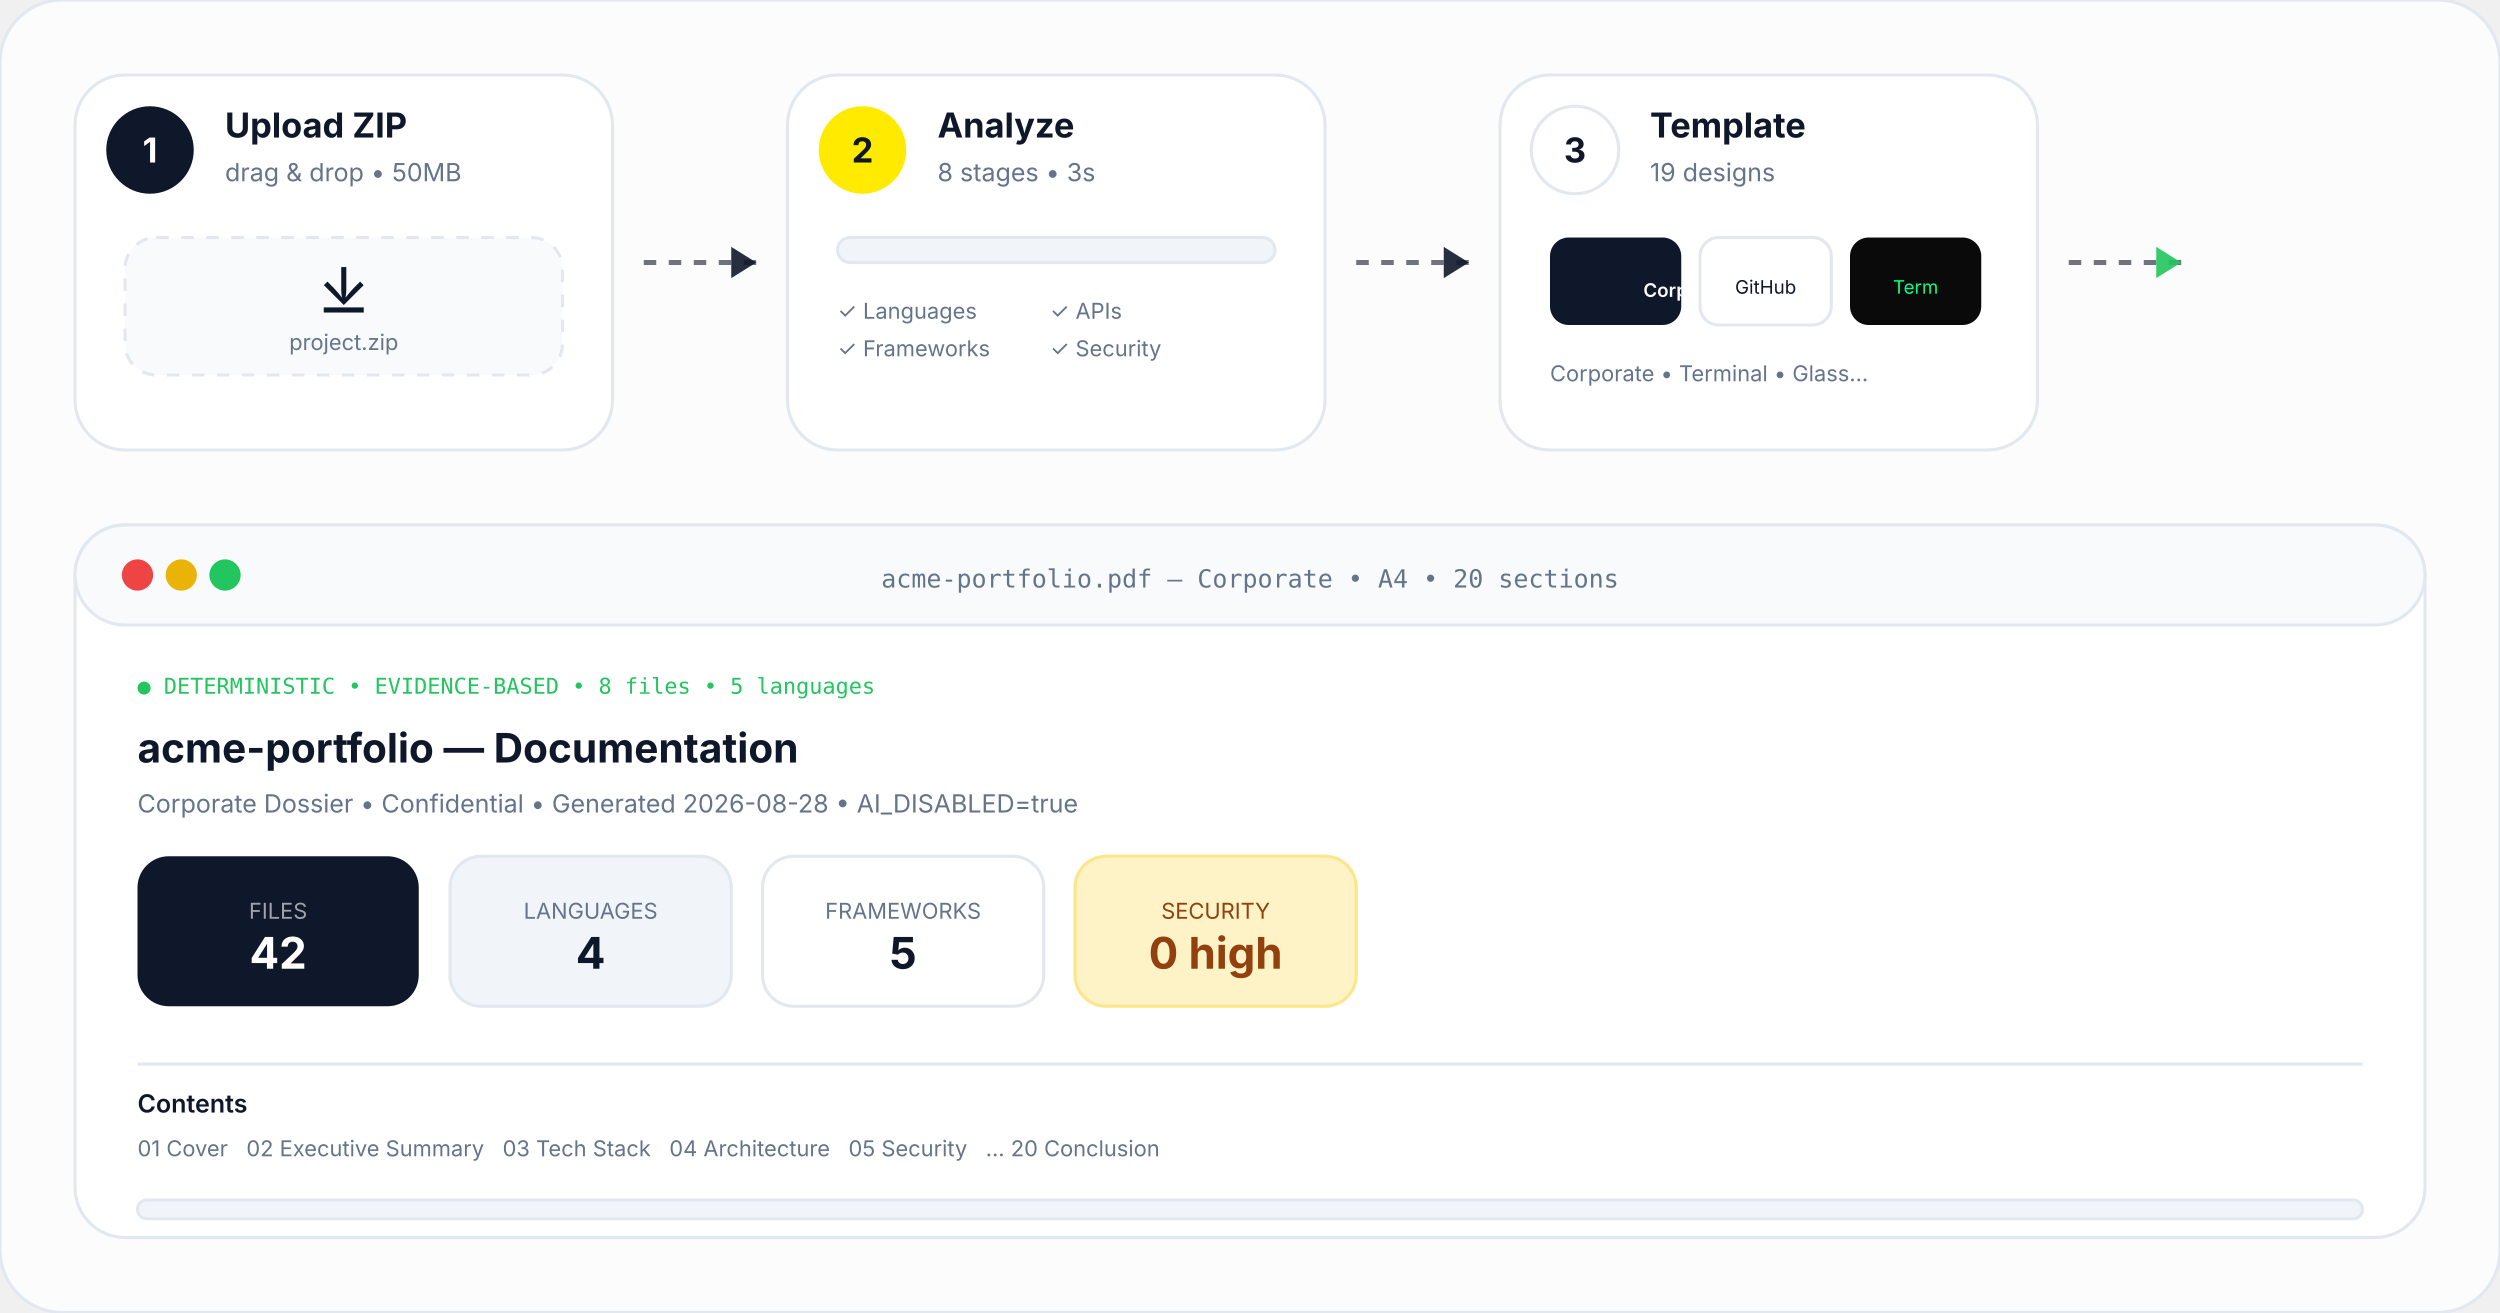
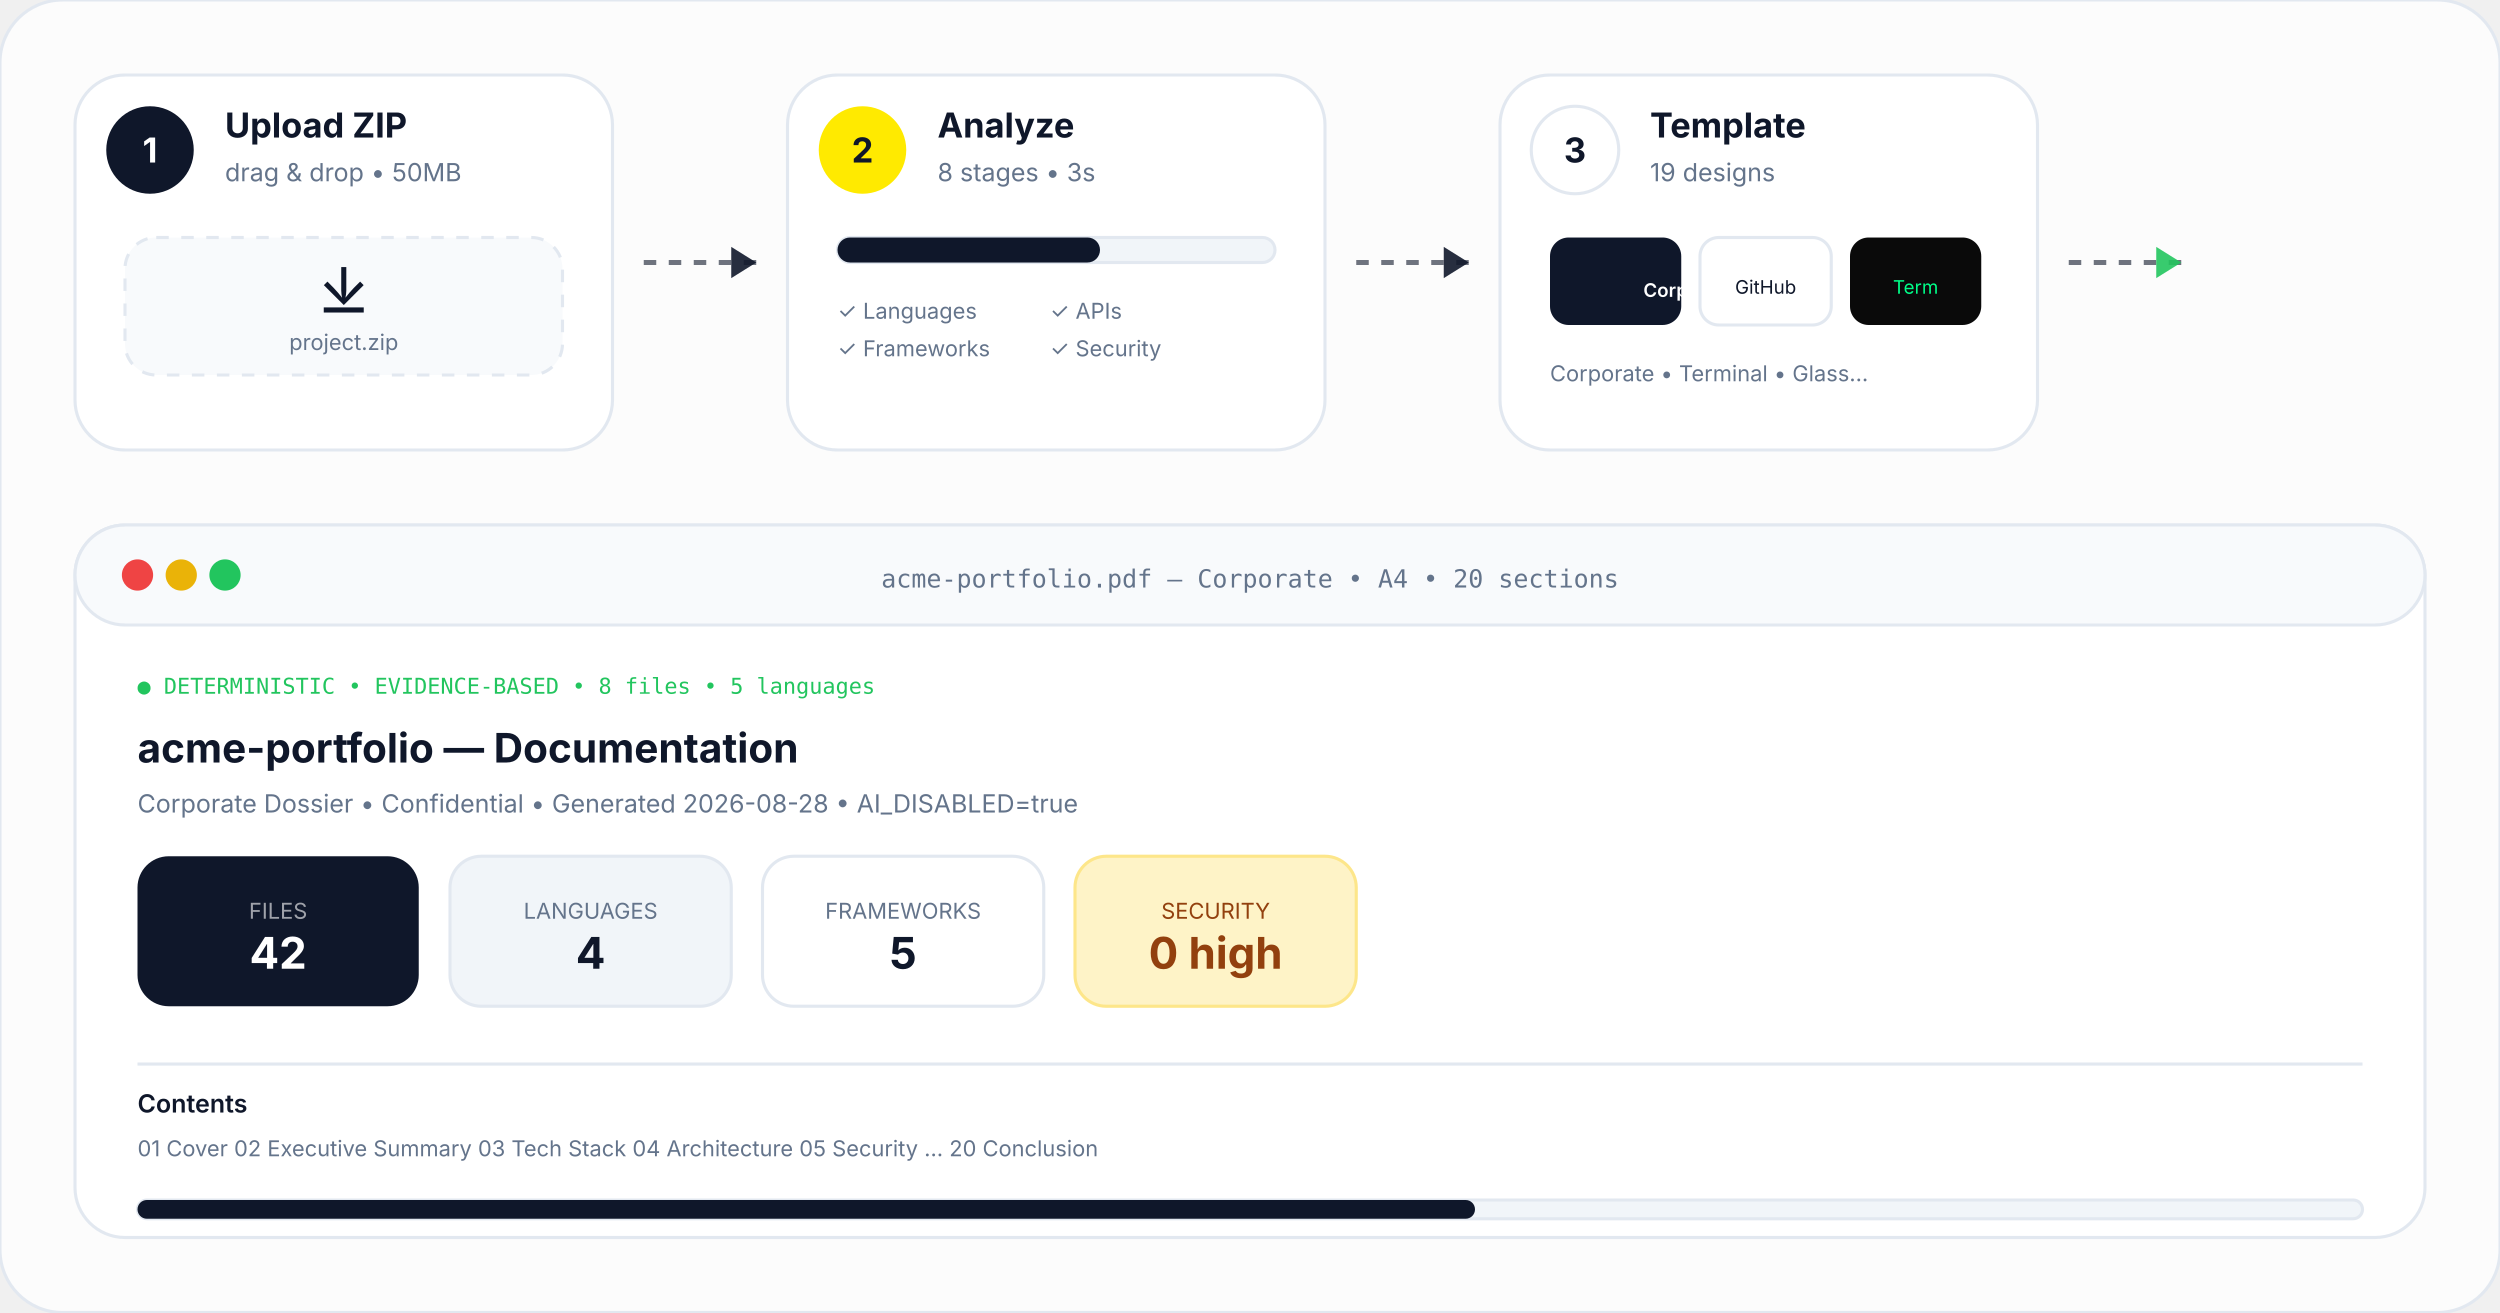
<svg xmlns="http://www.w3.org/2000/svg" width="800" height="420" viewBox="0 0 800 420">
-   <defs>
-     <linearGradient id="g" x1="0%" y1="0%" x2="100%" y2="0%">
-       <stop offset="0%" stop-color="#0f172a" />
-       <stop offset="100%" stop-color="#1e293b" />
-     </linearGradient>
-   </defs>
  <rect width="800" height="420" rx="20" fill="#fcfcfc" stroke="#e2e8f0" />
  <g font-family="Inter, sans-serif">
    <g transform="translate(24,24)">
      <rect width="172" height="120" rx="16" fill="white" stroke="#e2e8f0" />
      <circle cx="24" cy="24" r="14" fill="#0f172a" />
      <text x="24" y="28" text-anchor="middle" font-size="11" font-weight="700" fill="white">1</text>
      <text x="48" y="20" font-size="11" font-weight="700" fill="#0f172a">Upload ZIP</text>
      <text x="48" y="34" font-size="8" fill="#64748b">drag &amp; drop • 50MB</text>
-       <rect x="16" y="52" width="140" height="44" rx="10" fill="#f8fafc" stroke="#e2e8f0" stroke-dasharray="4 4">
-         <animate attributeName="stroke-dashoffset" values="0;8" dur="1s" repeatCount="indefinite" />
-       </rect>
+       <rect x="16" y="52" width="140" height="44" rx="10" fill="#f8fafc" stroke="#e2e8f0" stroke-dasharray="4 4" />
      <text x="86" y="76" text-anchor="middle" font-size="20" fill="#0f172a">⤓</text>
      <text x="86" y="88" text-anchor="middle" font-size="7" fill="#64748b">project.zip</text>
    </g>
    <g transform="translate(206,84)">
-       <line x1="0" y1="0" x2="36" y2="0" stroke="#0f172a" stroke-width="1.6" stroke-dasharray="4 4" opacity="0.6">
-         <animate attributeName="stroke-dashoffset" values="0;8" dur="0.8s" repeatCount="indefinite" />
-       </line>
-       <polygon points="36,0 28,-5 28,5" fill="#0f172a" opacity="0.9">
-         <animateTransform attributeName="transform" type="translate" values="0 0; 4 0; 0 0" dur="1.2s" repeatCount="indefinite" />
-       </polygon>
+       <line x1="0" y1="0" x2="36" y2="0" stroke="#0f172a" stroke-width="1.6" stroke-dasharray="4 4" opacity="0.6" />
+       <polygon points="36,0 28,-5 28,5" fill="#0f172a" opacity="0.9" />
    </g>
    <g transform="translate(252,24)">
      <rect width="172" height="120" rx="16" fill="white" stroke="#e2e8f0" />
      <circle cx="24" cy="24" r="14" fill="#ffea00" />
      <text x="24" y="28" text-anchor="middle" font-size="11" font-weight="700" fill="#0f172a">2</text>
      <text x="48" y="20" font-size="11" font-weight="700" fill="#0f172a">Analyze</text>
      <text x="48" y="34" font-size="8" fill="#64748b">8 stages • 3s</text>
      <g transform="translate(16,52)">
        <rect width="140" height="8" rx="4" fill="#f1f5f9" stroke="#e2e8f0" />
-         <rect width="0" height="8" rx="4" fill="#0f172a">
-           <animate attributeName="width" values="0;140;140;0" dur="3s" repeatCount="indefinite" keyTimes="0;0.6;0.85;1" />
-         </rect>
+         <rect width="84" height="8" rx="4" fill="#0f172a" />
      </g>
      <g font-size="7" fill="#64748b">
        <text x="16" y="78">✓ Languages</text>
        <text x="16" y="90">✓ Frameworks</text>
        <text x="84" y="78">✓ APIs</text>
        <text x="84" y="90">✓ Security</text>
      </g>
    </g>
    <g transform="translate(434,84)">
-       <line x1="0" y1="0" x2="36" y2="0" stroke="#0f172a" stroke-width="1.6" stroke-dasharray="4 4" opacity="0.6">
-         <animate attributeName="stroke-dashoffset" values="0;8" dur="0.8s" repeatCount="indefinite" />
-       </line>
-       <polygon points="36,0 28,-5 28,5" fill="#0f172a" opacity="0.9">
-         <animateTransform attributeName="transform" type="translate" values="0 0; 4 0; 0 0" dur="1.2s" repeatCount="indefinite" />
-       </polygon>
+       <line x1="0" y1="0" x2="36" y2="0" stroke="#0f172a" stroke-width="1.6" stroke-dasharray="4 4" opacity="0.6" />
+       <polygon points="36,0 28,-5 28,5" fill="#0f172a" opacity="0.9" />
    </g>
    <g transform="translate(480,24)">
      <rect width="172" height="120" rx="16" fill="white" stroke="#e2e8f0" />
      <circle cx="24" cy="24" r="14" fill="white" stroke="#e2e8f0" />
      <text x="24" y="28" text-anchor="middle" font-size="11" font-weight="700" fill="#0f172a">3</text>
      <text x="48" y="20" font-size="11" font-weight="700" fill="#0f172a">Template</text>
      <text x="48" y="34" font-size="8" fill="#64748b">19 designs</text>
      <g transform="translate(16,52)">
        <rect width="42" height="28" rx="6" fill="#0f172a" />
        <text x="37" y="19" text-anchor="middle" font-size="6" font-weight="600" fill="white">Corp</text>
        <rect x="48" y="0" width="42" height="28" rx="6" fill="white" stroke="#e2e8f0" />
        <text x="69" y="18" text-anchor="middle" font-size="6" fill="#0f172a">GitHub</text>
        <rect x="96" y="0" width="42" height="28" rx="6" fill="#0a0a0a" />
        <text x="117" y="18" text-anchor="middle" font-size="6" fill="#00ff88">Term</text>
-         <animateTransform attributeName="transform" type="translate" values="0 0; -2 0; 0 0" dur="2s" repeatCount="indefinite" />
      </g>
      <text x="16" y="98" font-size="7" fill="#64748b">Corporate • Terminal • Glass...</text>
    </g>
    <g transform="translate(662,84)">
-       <line x1="0" y1="0" x2="36" y2="0" stroke="#0f172a" stroke-width="1.6" stroke-dasharray="4 4" opacity="0.6">
-         <animate attributeName="stroke-dashoffset" values="0;8" dur="0.8s" repeatCount="indefinite" />
-       </line>
-       <polygon points="36,0 28,-5 28,5" fill="#22c55e" opacity="0.9">
-         <animateTransform attributeName="transform" type="translate" values="0 0; 4 0; 0 0" dur="1.2s" repeatCount="indefinite" />
-       </polygon>
+       <line x1="0" y1="0" x2="36" y2="0" stroke="#0f172a" stroke-width="1.6" stroke-dasharray="4 4" opacity="0.6" />
+       <polygon points="36,0 28,-5 28,5" fill="#22c55e" opacity="0.9" />
    </g>
    <g transform="translate(24,168)">
      <rect width="752" height="228" rx="16" fill="white" stroke="#e2e8f0" />
      <rect width="752" height="32" rx="16" fill="#f8fafc" stroke="#e2e8f0" />
      <circle cx="20" cy="16" r="5" fill="#ef4444" />
      <circle cx="34" cy="16" r="5" fill="#eab308" />
      <circle cx="48" cy="16" r="5" fill="#22c55e" />
      <text x="376" y="20" text-anchor="middle" font-family="JetBrains Mono, monospace" font-size="8" fill="#64748b">acme-portfolio.pdf — Corporate • A4 • 20 sections</text>
      <text x="20" y="54" font-family="JetBrains Mono, monospace" font-size="7" fill="#22c55e">● DETERMINISTIC • EVIDENCE-BASED • 8 files • 5 languages</text>
      <text x="20" y="76" font-size="13" font-weight="700" fill="#0f172a">acme-portfolio — Documentation</text>
      <text x="20" y="92" font-size="8" fill="#64748b">Corporate Dossier • Confidential • Generated 2026-08-28 • AI_DISABLED=true</text>
      <g transform="translate(20,106)">
        <rect width="90" height="48" rx="10" fill="#0f172a" />
        <text x="45" y="20" text-anchor="middle" font-size="7" fill="white" opacity="0.6">FILES</text>
        <text x="45" y="36" text-anchor="middle" font-size="14" font-weight="700" fill="white">42</text>
        <rect x="100" width="90" height="48" rx="10" fill="#f1f5f9" stroke="#e2e8f0" />
        <text x="145" y="20" text-anchor="middle" font-size="7" fill="#64748b">LANGUAGES</text>
        <text x="145" y="36" text-anchor="middle" font-size="14" font-weight="700" fill="#0f172a">4</text>
        <rect x="200" width="90" height="48" rx="10" fill="white" stroke="#e2e8f0" />
        <text x="245" y="20" text-anchor="middle" font-size="7" fill="#64748b">FRAMEWORKS</text>
        <text x="245" y="36" text-anchor="middle" font-size="14" font-weight="700" fill="#0f172a">5</text>
        <rect x="300" width="90" height="48" rx="10" fill="#fef3c7" stroke="#fde68a" />
        <text x="345" y="20" text-anchor="middle" font-size="7" fill="#92400e">SECURITY</text>
        <text x="345" y="36" text-anchor="middle" font-size="14" font-weight="700" fill="#92400e">0 high</text>
      </g>
      <rect x="20" y="172" width="712" height="1" fill="#e2e8f0" />
      <text x="20" y="188" font-size="8" font-weight="600" fill="#0f172a">Contents</text>
-       <text x="20" y="202" font-size="7" fill="#64748b">01 Cover   02 Executive Summary   03 Tech Stack   04 Architecture   05 Security   … 20 Conclusion</text>
+       <text x="20" y="202" font-size="7" fill="#64748b">01 Cover  02 Executive Summary  03 Tech Stack  04 Architecture  05 Security  … 20 Conclusion</text>
      <rect x="20" y="216" width="712" height="6" rx="3" fill="#f1f5f9" stroke="#e2e8f0" />
-       <rect width="0" height="6" rx="3" fill="#0f172a" x="20" y="216">
-         <animate attributeName="width" values="0;712;712;0" dur="4s" repeatCount="indefinite" />
-       </rect>
+       <rect width="428" height="6" rx="3" fill="#0f172a" x="20" y="216" />
    </g>
  </g>
</svg>
